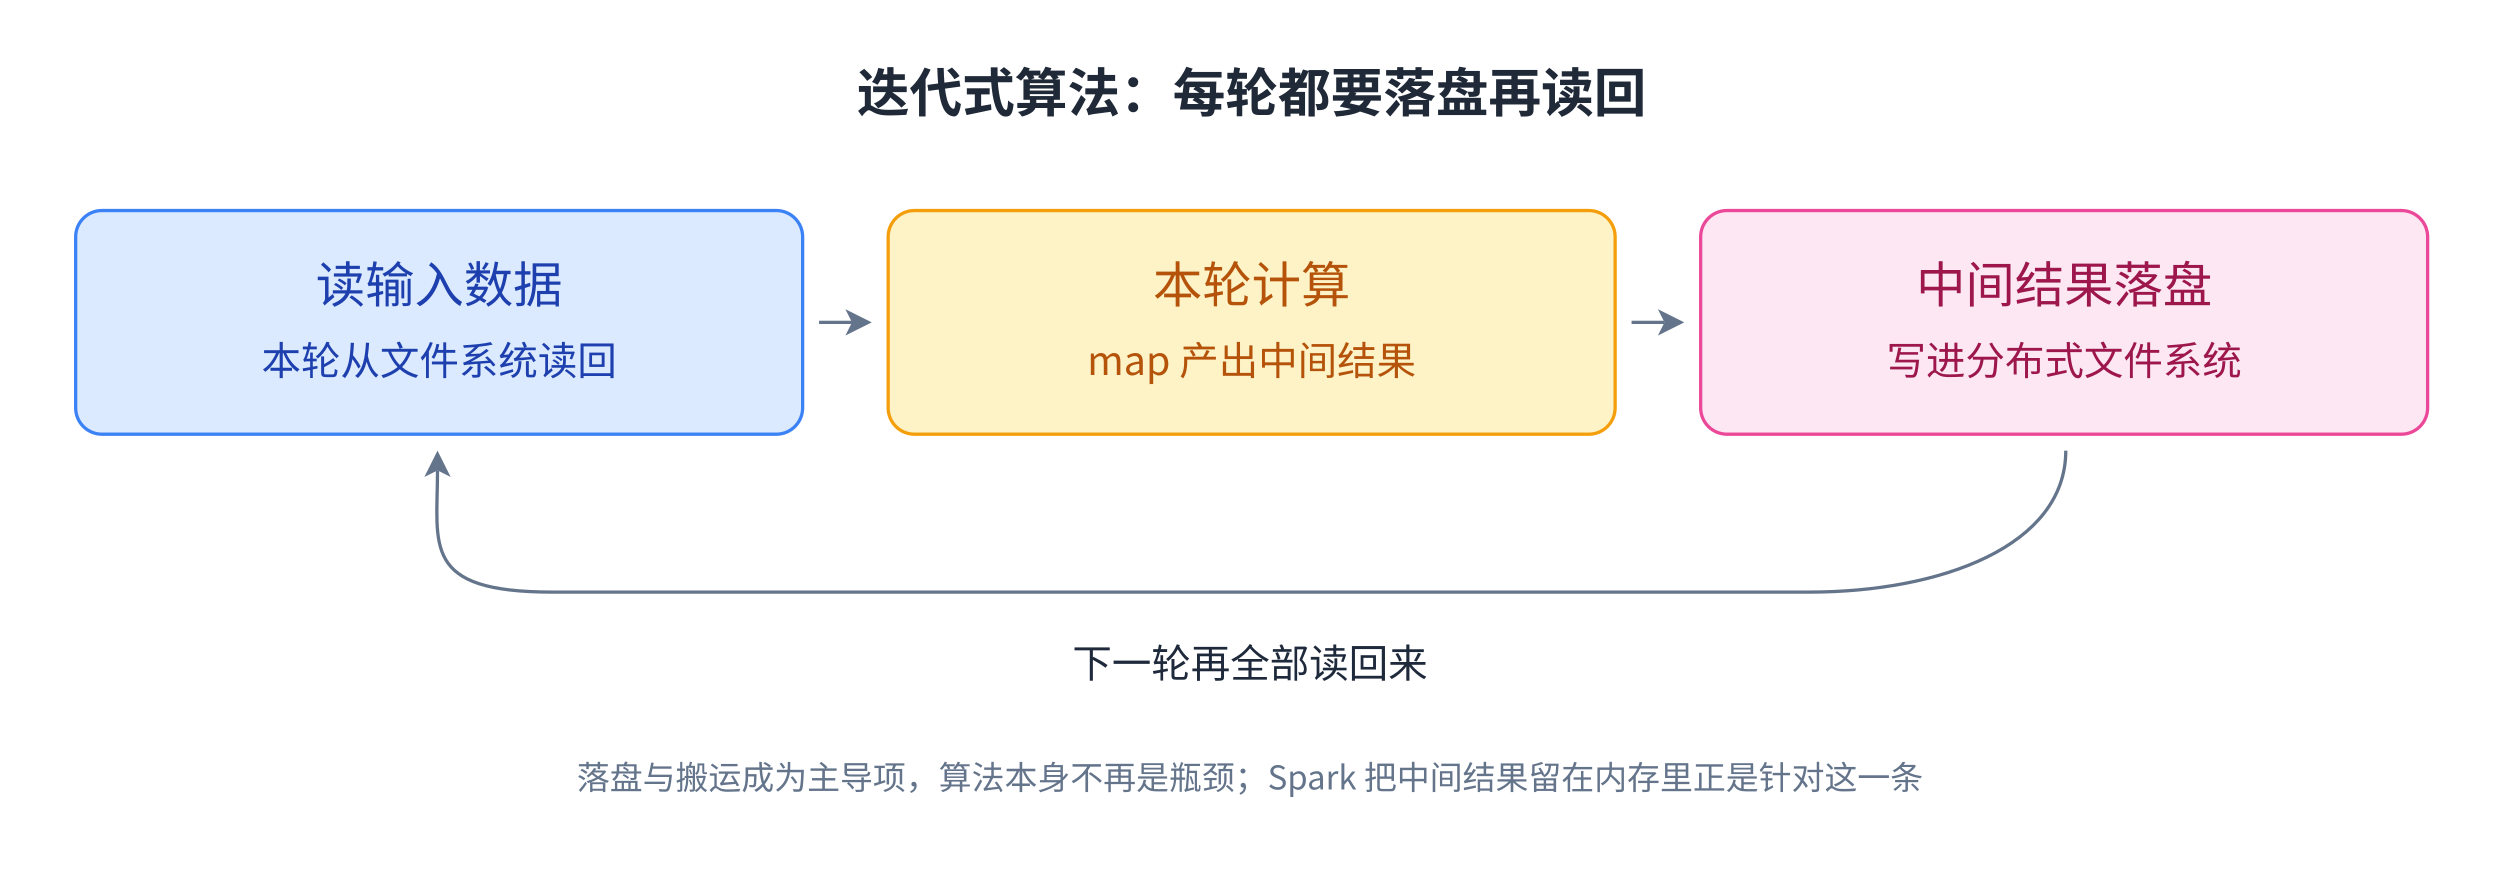
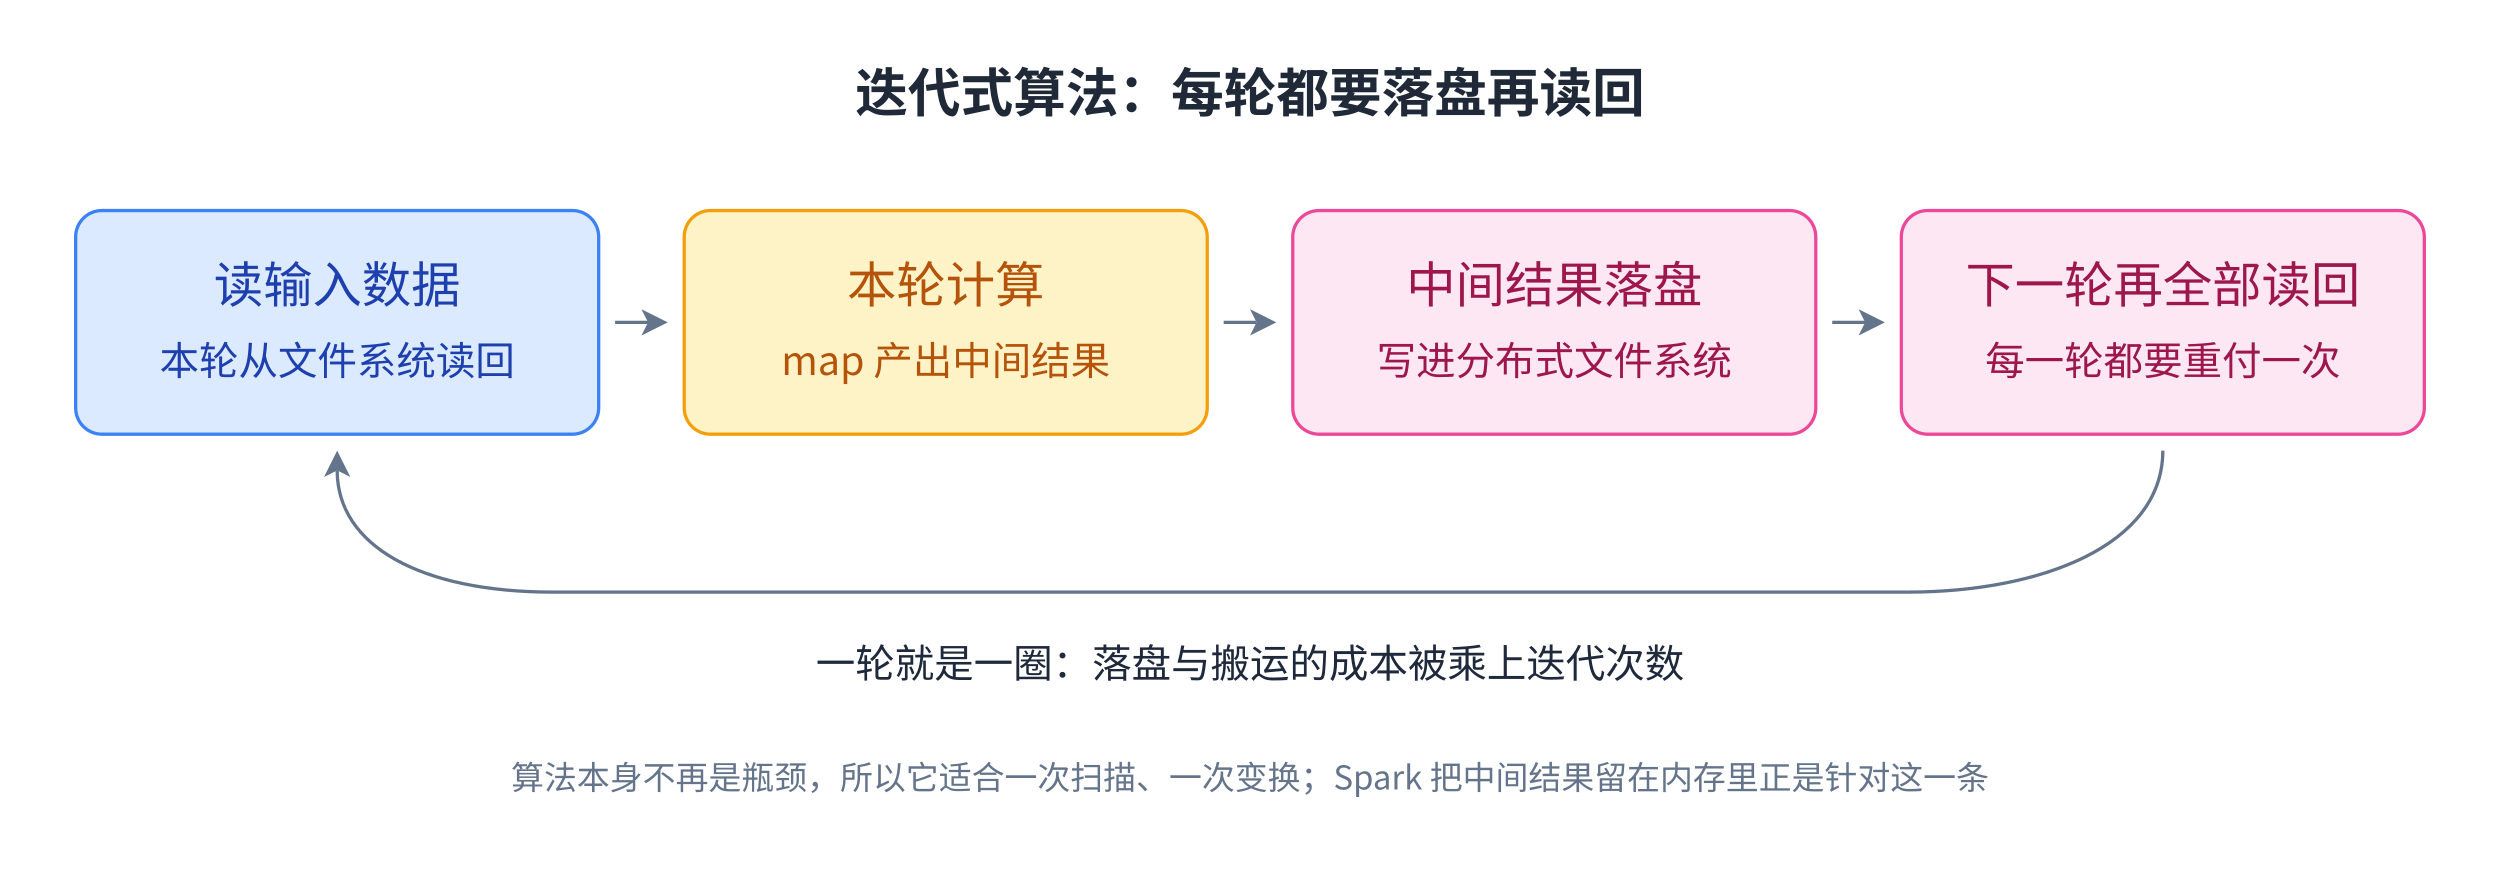
<svg xmlns="http://www.w3.org/2000/svg" viewBox="0 0 760 266" width="760" height="266" role="img" aria-labelledby="fig-mapreduce-11-title fig-mapreduce-11-desc">
  <defs>
    <style>
      text { font-family: 'PingFang SC', 'Microsoft YaHei', 'Noto Sans CJK SC', system-ui, sans-serif; }
    </style>
    <marker id="arrow" markerWidth="8" markerHeight="8" refX="2" refY="4" orient="auto" markerUnits="userSpaceOnUse">
      <path d="M0,0 L8,4 L0,8 L2,4 z" fill="#64748b" />
    </marker>
  </defs>
  <rect x="0" y="0" width="760" height="266" fill="#ffffff" />
-   <text x="380.5" y="34" font-size="16" font-weight="600" fill="#1f2937" text-anchor="middle">迭代式算法：每轮都要落盘再读回</text>
-   <rect x="23" y="64" width="221" height="68" rx="8" fill="#dbeafe" stroke="#3b82f6" />
-   <text x="133.5" y="92" font-size="15" fill="#1e40af" text-anchor="middle">读输入数据</text>
-   <text x="133.5" y="114" font-size="12" fill="#1e40af" text-anchor="middle">本轮从文件系统读回</text>
-   <rect x="270" y="64" width="221" height="68" rx="8" fill="#fef3c7" stroke="#f59e0b" />
-   <text x="380.5" y="92" font-size="15" fill="#b45309" text-anchor="middle">本轮计算</text>
-   <text x="380.5" y="114" font-size="12" fill="#b45309" text-anchor="middle">map 产出中间结果</text>
-   <rect x="517" y="64" width="221" height="68" rx="8" fill="#fce7f3" stroke="#ec4899" />
-   <text x="627.5" y="92" font-size="15" fill="#9d174d" text-anchor="middle">中间结果落盘</text>
-   <text x="627.5" y="114" font-size="12" fill="#9d174d" text-anchor="middle">写进分布式文件系统</text>
-   <path d="M249,98 L259,98" fill="none" stroke="#64748b" marker-end="url(#arrow)" />
-   <path d="M496,98 L506,98" fill="none" stroke="#64748b" marker-end="url(#arrow)" />
-   <path d="M628,137 C 628,166 590,180 550,180 L 168,180 C 128,180 133,166 133,143" fill="none" stroke="#64748b" marker-end="url(#arrow)" />
-   <text x="380" y="206" font-size="12" fill="#1e293b" text-anchor="middle">下一轮再全部读回来</text>
-   <text x="380" y="240" font-size="10" fill="#64748b" text-anchor="middle">落盘与搬运成为主导项，算法本身不再是瓶颈；Spark 把中间结果留在内存里正是针对这一条</text>
+   <text x="380.0" y="34" font-size="16" font-weight="600" fill="#1f2937" text-anchor="middle">迭代式算法：每轮都要落盘再读回</text>
+   <rect x="23" y="64" width="159" height="68" rx="8" fill="#dbeafe" stroke="#3b82f6" />
+   <text x="102.5" y="92" font-size="15" fill="#1e40af" text-anchor="middle">读输入数据</text>
+   <text x="102.5" y="114" font-size="12" fill="#1e40af" text-anchor="middle">本轮从文件系统读回</text>
+   <rect x="208" y="64" width="159" height="68" rx="8" fill="#fef3c7" stroke="#f59e0b" />
+   <text x="287.5" y="92" font-size="15" fill="#b45309" text-anchor="middle">本轮计算</text>
+   <text x="287.5" y="114" font-size="12" fill="#b45309" text-anchor="middle">map 产出中间结果</text>
+   <rect x="393" y="64" width="159" height="68" rx="8" fill="#fce7f3" stroke="#ec4899" />
+   <text x="472.5" y="92" font-size="15" fill="#9d174d" text-anchor="middle">中间结果落盘</text>
+   <text x="472.5" y="114" font-size="12" fill="#9d174d" text-anchor="middle">写进分布式文件系统</text>
+   <rect x="578" y="64" width="159" height="68" rx="8" fill="#fce7f3" stroke="#ec4899" />
+   <text x="657.5" y="92" font-size="15" fill="#9d174d" text-anchor="middle">下一轮再全部读回</text>
+   <text x="657.5" y="114" font-size="12" fill="#9d174d" text-anchor="middle">每一轮都要重付一次</text>
+   <path d="M187,98 L197,98" fill="none" stroke="#64748b" marker-end="url(#arrow)" />
+   <path d="M372,98 L382,98" fill="none" stroke="#64748b" marker-end="url(#arrow)" />
+   <path d="M557,98 L567,98" fill="none" stroke="#64748b" marker-end="url(#arrow)" />
+   <path d="M657.5,137 C 657.5,166 620,180 580,180 L 168,180 C 128,180 102.5,166 102.5,143" fill="none" stroke="#64748b" marker-end="url(#arrow)" />
+   <text x="380" y="206" font-size="12" fill="#1e293b" text-anchor="middle">一轮就是一圈：落盘与搬运的成本被乘上迭代次数</text>
+   <text x="380" y="240" font-size="10" fill="#64748b" text-anchor="middle">算法本身不再是瓶颈，所以它适合一次扫描、一次变换；Spark 把中间结果留在内存里正是针对这一条</text>
</svg>
